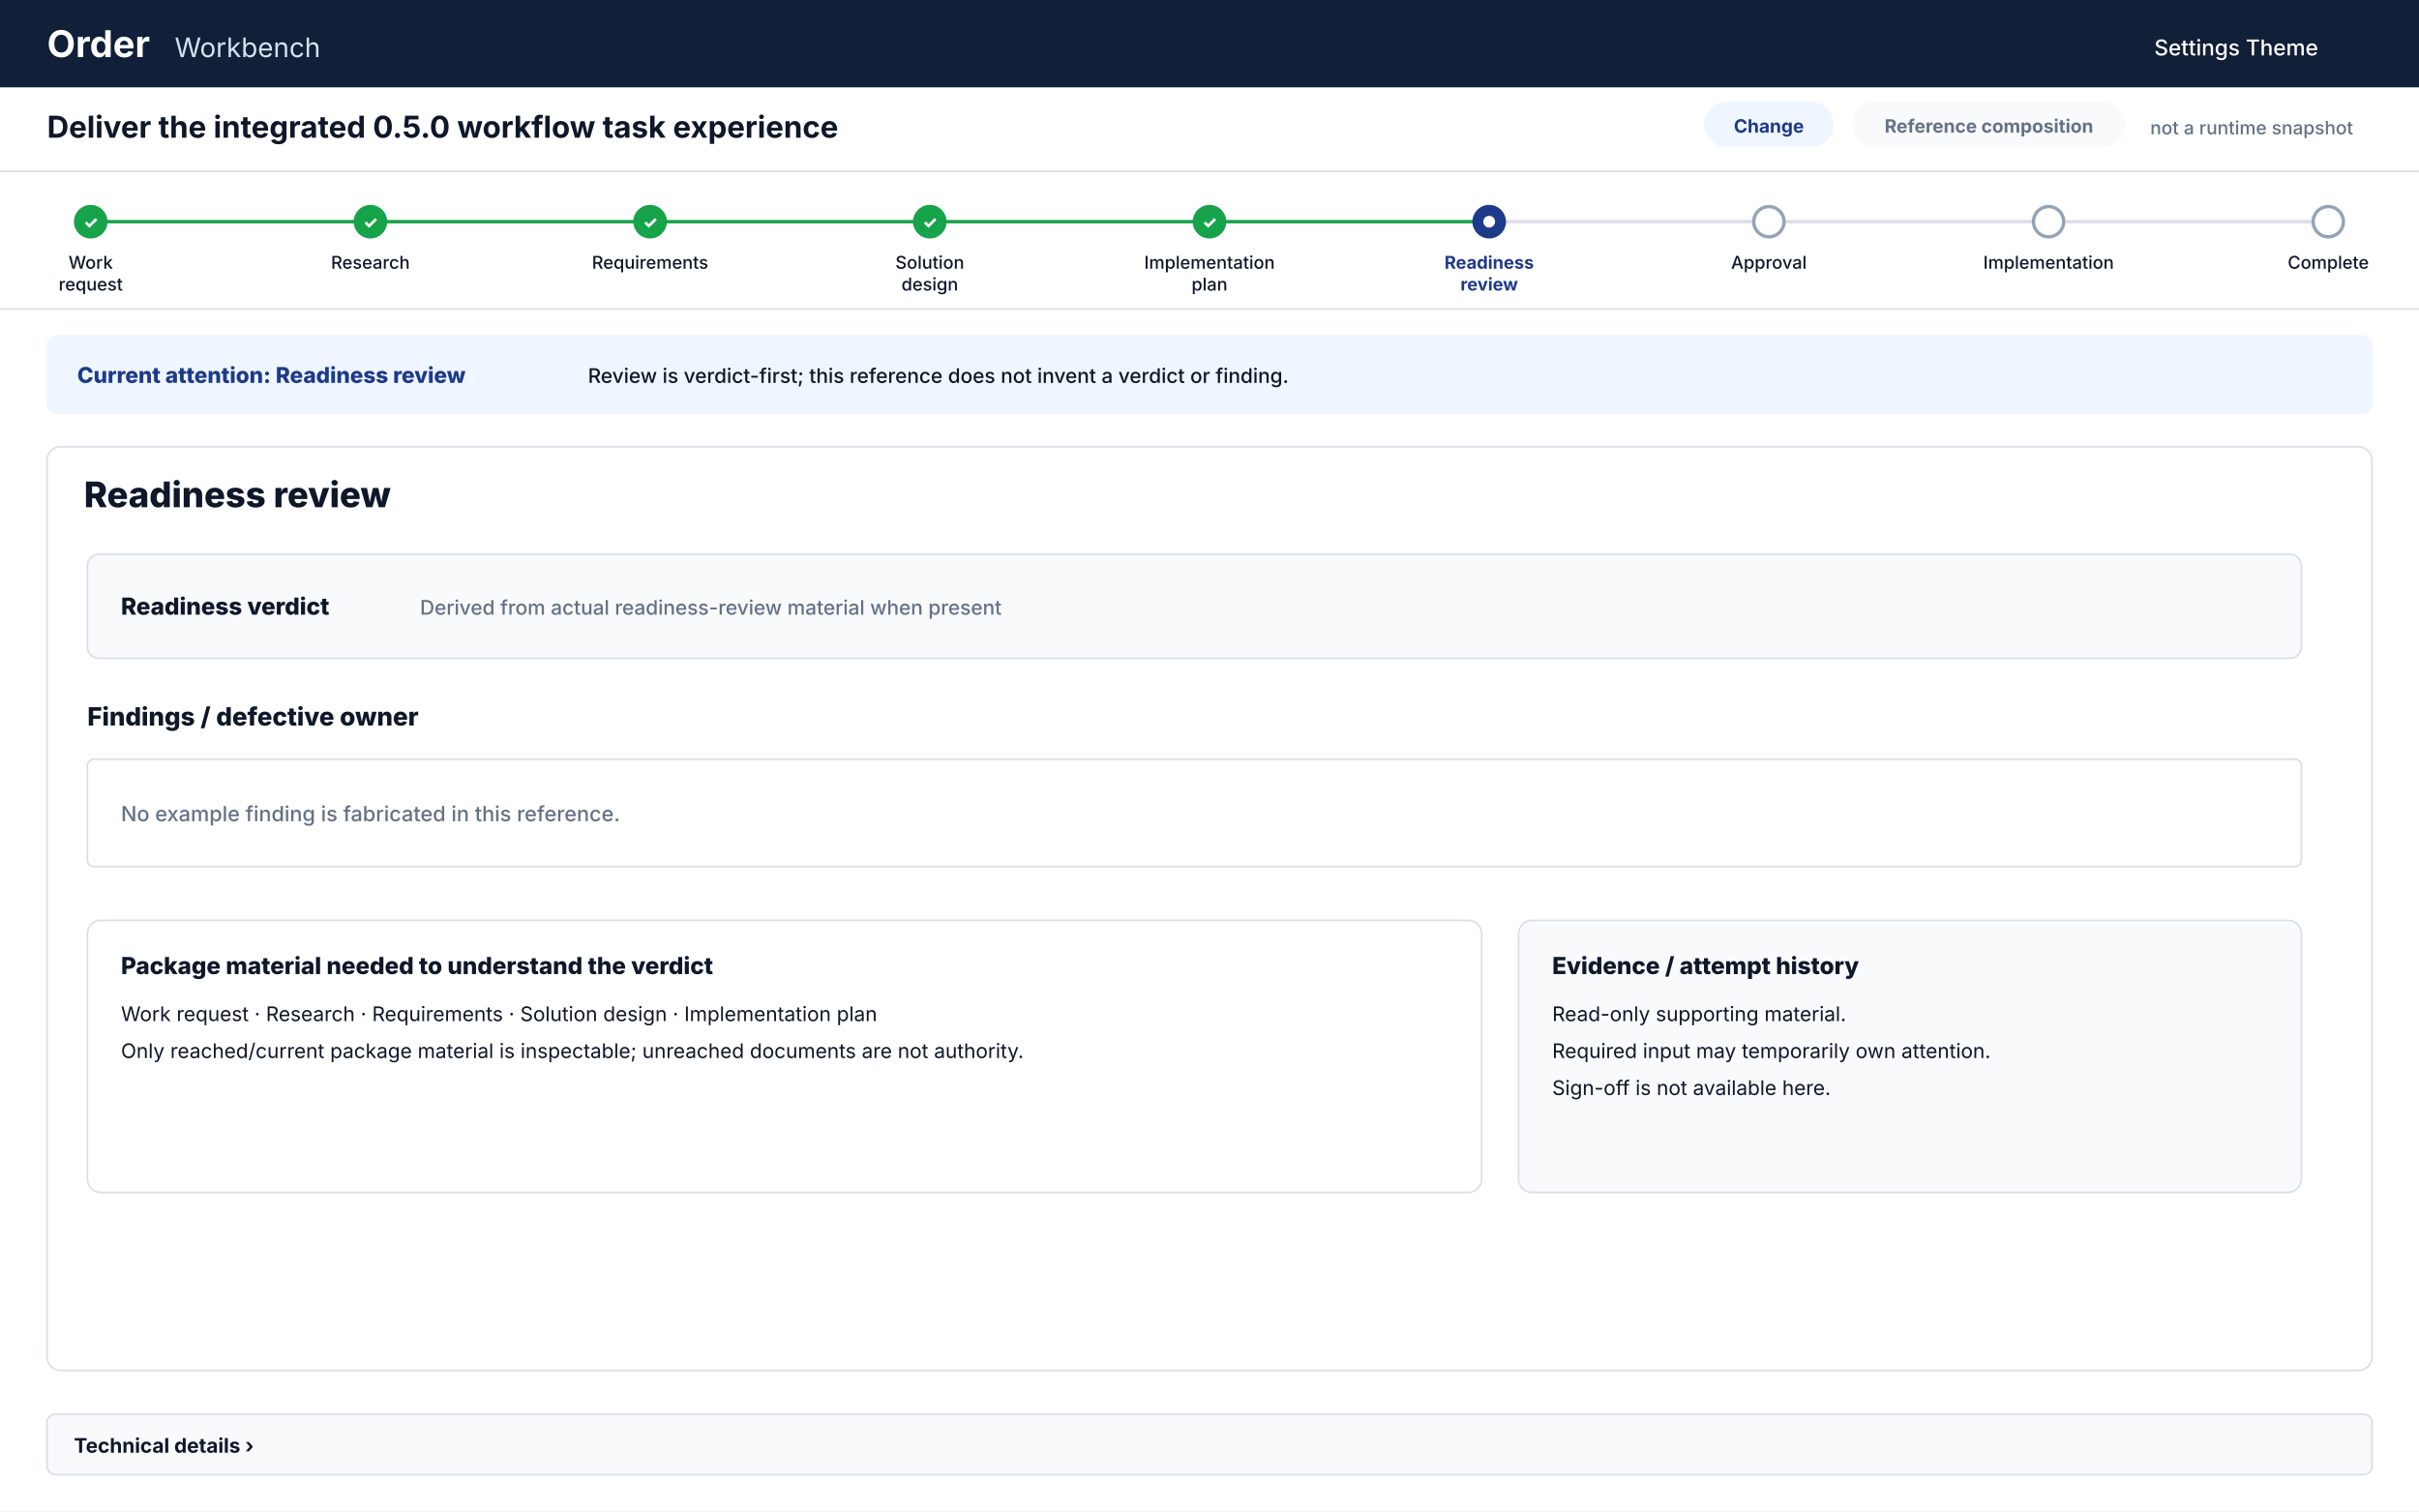
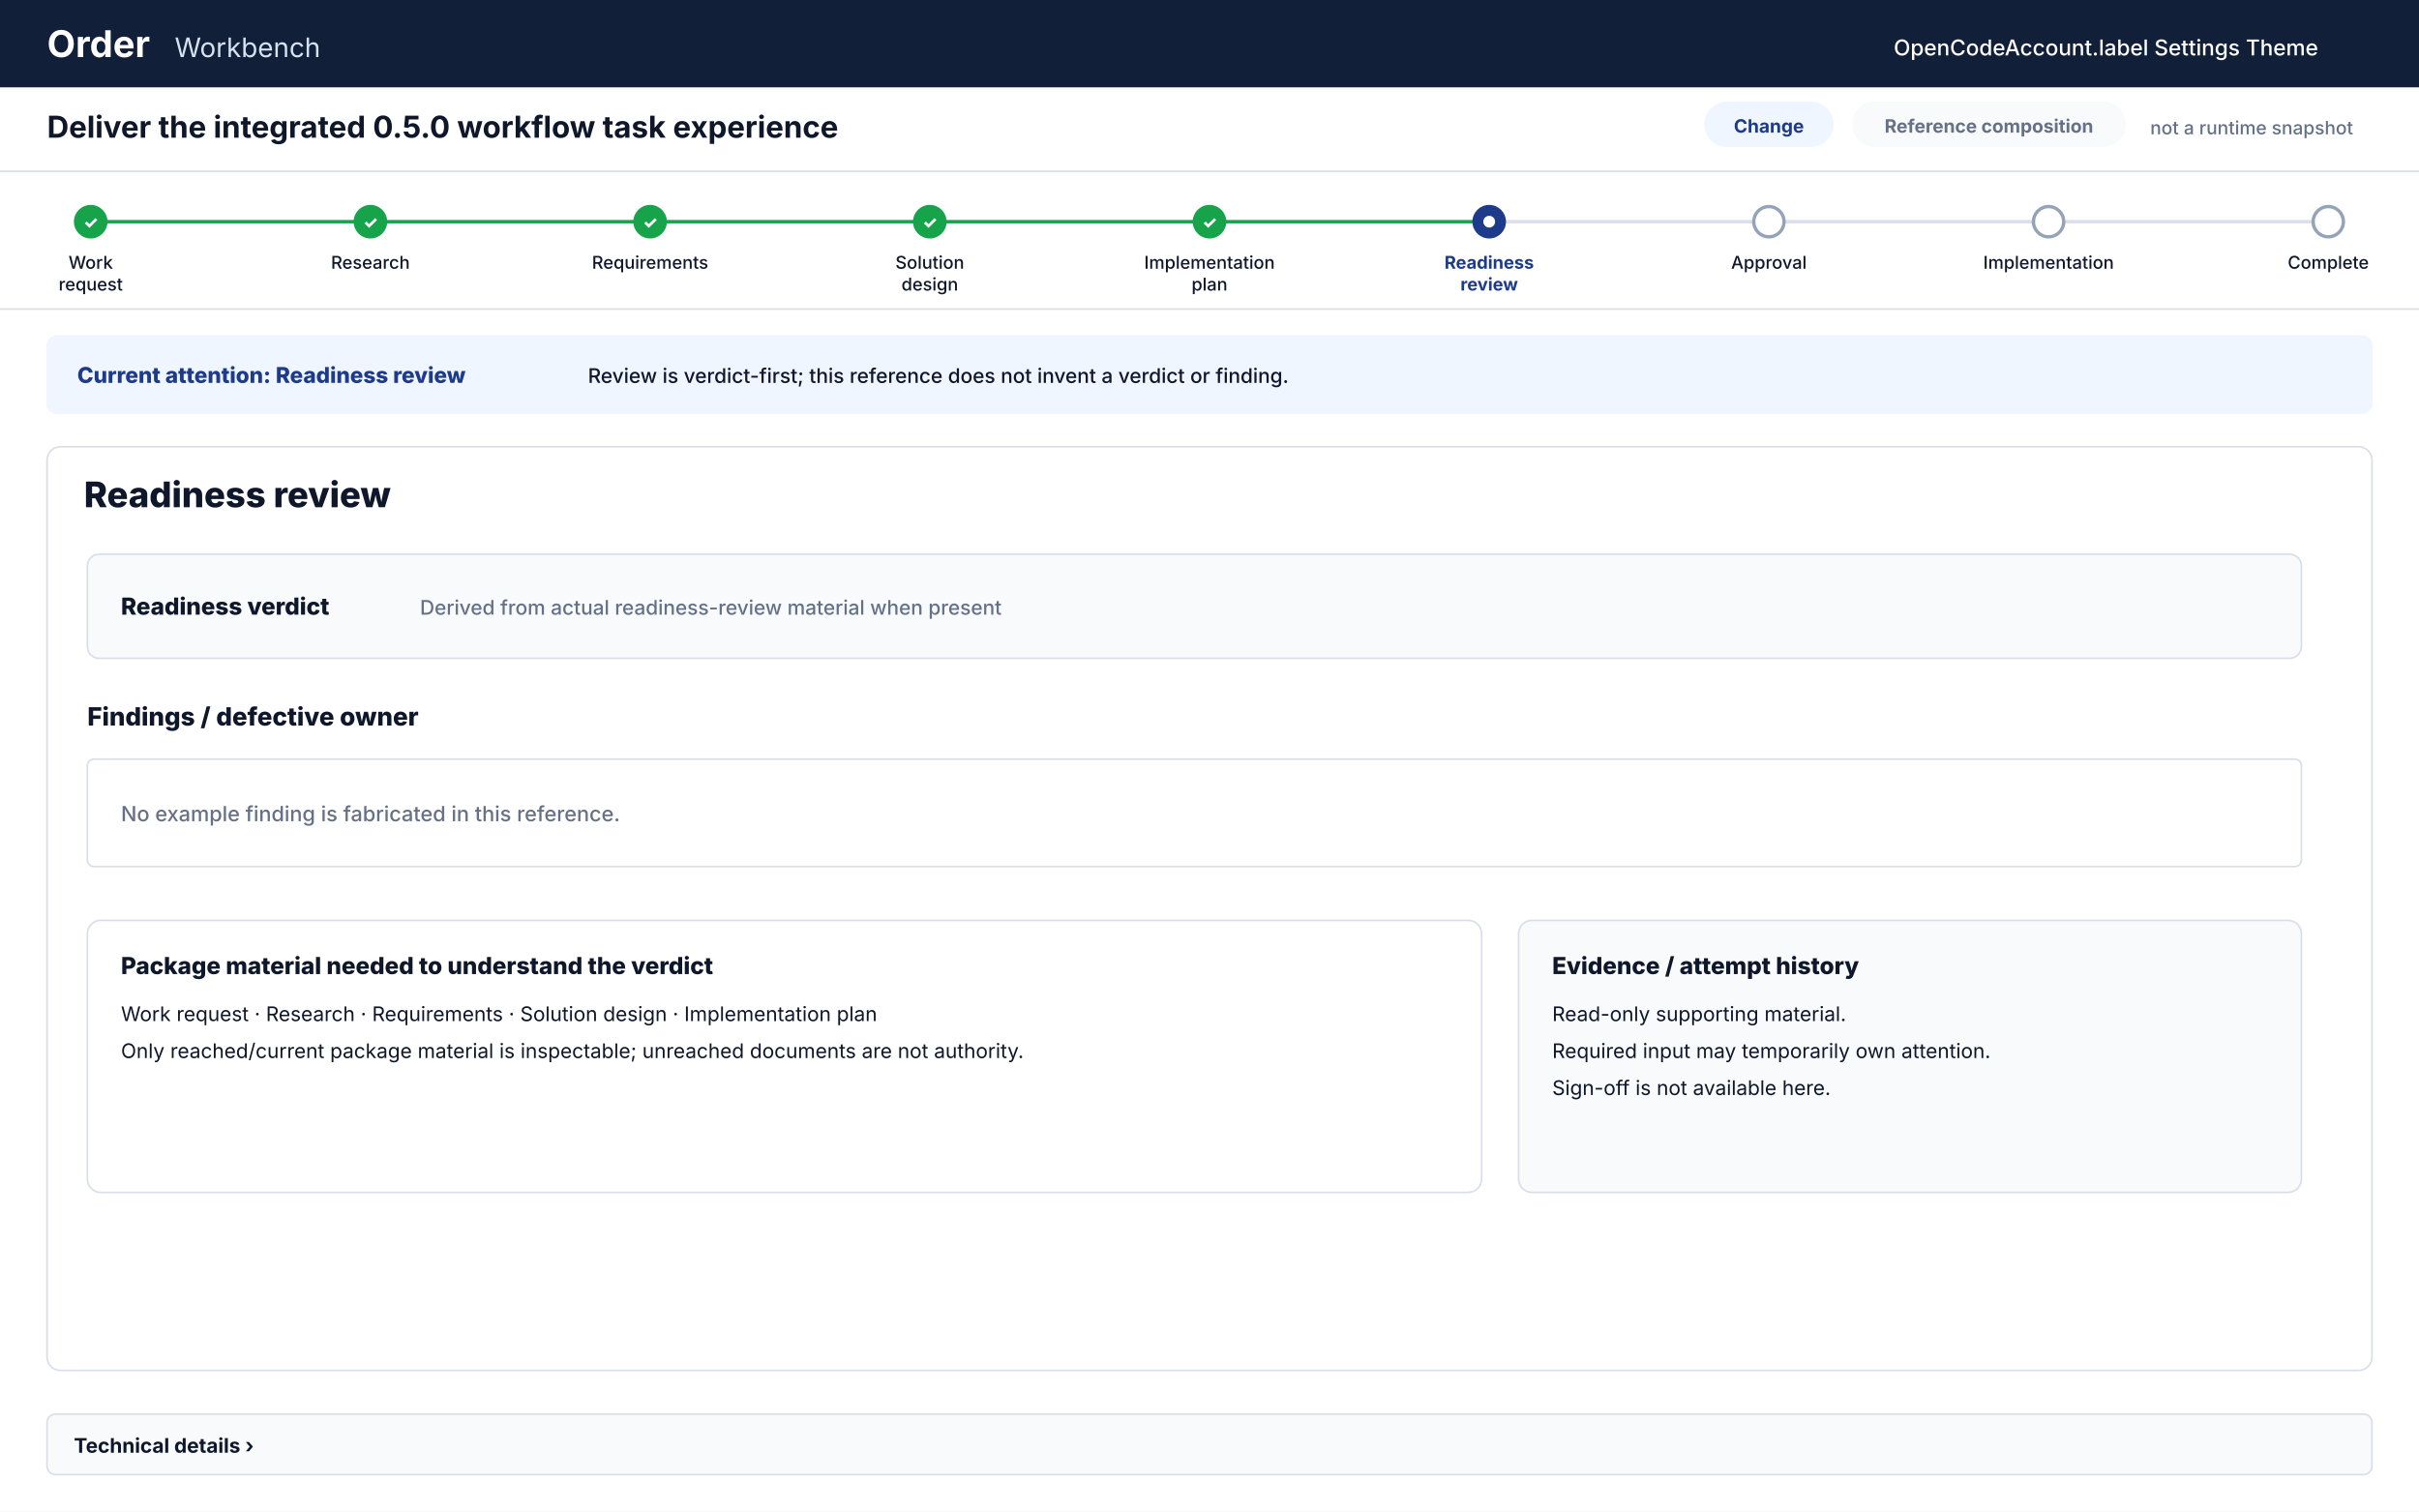
<svg xmlns="http://www.w3.org/2000/svg" width="1440" height="900" viewBox="0 0 1440 900">
  <rect width="1440" height="900" fill="#FFFFFF" />
  <rect width="1440" height="52" fill="#111F38" />
  <text x="28" y="34" font-family="ui-sans-serif,system-ui,-apple-system,Segoe UI,sans-serif" font-size="22" font-weight="700" fill="#fff" text-anchor="start">Order</text>
  <text x="104" y="34" font-family="ui-sans-serif,system-ui,-apple-system,Segoe UI,sans-serif" font-size="16" font-weight="400" fill="#D7E2F1" text-anchor="start">Workbench</text>
-   <text x="1380" y="33" font-family="ui-sans-serif,system-ui,-apple-system,Segoe UI,sans-serif" font-size="13" font-weight="500" fill="#fff" text-anchor="end">Settings   Theme</text>
+   <text x="1380" y="33" font-family="ui-sans-serif,system-ui,-apple-system,Segoe UI,sans-serif" font-size="13" font-weight="500" fill="#fff" text-anchor="end">OpenCodeAccount.label   Settings   Theme</text>
  <line x1="0" y1="102" x2="1440" y2="102" stroke="#D9DEE8" stroke-width="1" />
  <text x="28" y="82" font-family="ui-sans-serif,system-ui,-apple-system,Segoe UI,sans-serif" font-size="18" font-weight="700" fill="#0F172A" text-anchor="start">Deliver the integrated 0.5.0 workflow task experience</text>
  <rect x="1015" y="61" width="76" height="26" rx="13" fill="#EFF6FF" stroke="#EFF6FF" />
  <text x="1053" y="79" font-family="ui-sans-serif,system-ui,-apple-system,Segoe UI,sans-serif" font-size="11" font-weight="700" fill="#1E3A8A" text-anchor="middle">Change</text>
  <rect x="1103" y="61" width="162" height="26" rx="13" fill="#F8FAFC" stroke="#F8FAFC" />
  <text x="1184" y="79" font-family="ui-sans-serif,system-ui,-apple-system,Segoe UI,sans-serif" font-size="11" font-weight="700" fill="#657187" text-anchor="middle">Reference composition</text>
  <text x="1280" y="80" font-family="ui-sans-serif,system-ui,-apple-system,Segoe UI,sans-serif" font-size="11" font-weight="500" fill="#657187" text-anchor="start">not a runtime snapshot</text>
  <line x1="54" y1="132" x2="1386" y2="132" stroke="#D9DEE8" stroke-width="2" />
  <line x1="54" y1="132" x2="886.5" y2="132" stroke="#16A34A" stroke-width="2" />
  <circle cx="54" cy="132" r="9" fill="#16A34A" stroke="#16A34A" stroke-width="2" />
  <text x="54" y="136" font-family="ui-sans-serif,system-ui,-apple-system,Segoe UI,sans-serif" font-size="10" font-weight="800" fill="#fff" text-anchor="middle">✓</text>
  <text x="54" y="160" font-family="ui-sans-serif,system-ui,-apple-system,Segoe UI,sans-serif" font-size="10.5" font-weight="500" fill="#0F172A" text-anchor="middle">Work</text>
  <text x="54" y="173" font-family="ui-sans-serif,system-ui,-apple-system,Segoe UI,sans-serif" font-size="10.5" font-weight="500" fill="#0F172A" text-anchor="middle">request</text>
  <circle cx="220.5" cy="132" r="9" fill="#16A34A" stroke="#16A34A" stroke-width="2" />
  <text x="220.5" y="136" font-family="ui-sans-serif,system-ui,-apple-system,Segoe UI,sans-serif" font-size="10" font-weight="800" fill="#fff" text-anchor="middle">✓</text>
  <text x="220.5" y="160" font-family="ui-sans-serif,system-ui,-apple-system,Segoe UI,sans-serif" font-size="10.5" font-weight="500" fill="#0F172A" text-anchor="middle">Research</text>
  <circle cx="387" cy="132" r="9" fill="#16A34A" stroke="#16A34A" stroke-width="2" />
  <text x="387" y="136" font-family="ui-sans-serif,system-ui,-apple-system,Segoe UI,sans-serif" font-size="10" font-weight="800" fill="#fff" text-anchor="middle">✓</text>
  <text x="387" y="160" font-family="ui-sans-serif,system-ui,-apple-system,Segoe UI,sans-serif" font-size="10.5" font-weight="500" fill="#0F172A" text-anchor="middle">Requirements</text>
  <circle cx="553.5" cy="132" r="9" fill="#16A34A" stroke="#16A34A" stroke-width="2" />
  <text x="553.5" y="136" font-family="ui-sans-serif,system-ui,-apple-system,Segoe UI,sans-serif" font-size="10" font-weight="800" fill="#fff" text-anchor="middle">✓</text>
  <text x="553.5" y="160" font-family="ui-sans-serif,system-ui,-apple-system,Segoe UI,sans-serif" font-size="10.5" font-weight="500" fill="#0F172A" text-anchor="middle">Solution</text>
  <text x="553.5" y="173" font-family="ui-sans-serif,system-ui,-apple-system,Segoe UI,sans-serif" font-size="10.5" font-weight="500" fill="#0F172A" text-anchor="middle">design</text>
  <circle cx="720" cy="132" r="9" fill="#16A34A" stroke="#16A34A" stroke-width="2" />
  <text x="720" y="136" font-family="ui-sans-serif,system-ui,-apple-system,Segoe UI,sans-serif" font-size="10" font-weight="800" fill="#fff" text-anchor="middle">✓</text>
  <text x="720" y="160" font-family="ui-sans-serif,system-ui,-apple-system,Segoe UI,sans-serif" font-size="10.5" font-weight="500" fill="#0F172A" text-anchor="middle">Implementation</text>
  <text x="720" y="173" font-family="ui-sans-serif,system-ui,-apple-system,Segoe UI,sans-serif" font-size="10.5" font-weight="500" fill="#0F172A" text-anchor="middle">plan</text>
  <circle cx="886.5" cy="132" r="9" fill="#1E3A8A" stroke="#1E3A8A" stroke-width="2" />
  <circle cx="886.5" cy="132" r="3.5" fill="#fff" />
  <text x="886.5" y="160" font-family="ui-sans-serif,system-ui,-apple-system,Segoe UI,sans-serif" font-size="10.5" font-weight="700" fill="#1E3A8A" text-anchor="middle">Readiness</text>
  <text x="886.5" y="173" font-family="ui-sans-serif,system-ui,-apple-system,Segoe UI,sans-serif" font-size="10.5" font-weight="700" fill="#1E3A8A" text-anchor="middle">review</text>
  <circle cx="1053" cy="132" r="9" fill="#FFFFFF" stroke="#94A3B8" stroke-width="2" />
  <text x="1053" y="160" font-family="ui-sans-serif,system-ui,-apple-system,Segoe UI,sans-serif" font-size="10.5" font-weight="500" fill="#0F172A" text-anchor="middle">Approval</text>
  <circle cx="1219.5" cy="132" r="9" fill="#FFFFFF" stroke="#94A3B8" stroke-width="2" />
  <text x="1219.5" y="160" font-family="ui-sans-serif,system-ui,-apple-system,Segoe UI,sans-serif" font-size="10.5" font-weight="500" fill="#0F172A" text-anchor="middle">Implementation</text>
  <circle cx="1386" cy="132" r="9" fill="#FFFFFF" stroke="#94A3B8" stroke-width="2" />
  <text x="1386" y="160" font-family="ui-sans-serif,system-ui,-apple-system,Segoe UI,sans-serif" font-size="10.5" font-weight="500" fill="#0F172A" text-anchor="middle">Complete</text>
  <line x1="0" y1="184" x2="1440" y2="184" stroke="#D9DEE8" stroke-width="1" />
  <rect x="28" y="200" width="1384" height="46" rx="6" fill="#EFF6FF" stroke="#EFF6FF" />
  <text x="46" y="228" font-family="ui-sans-serif,system-ui,-apple-system,Segoe UI,sans-serif" font-size="13" font-weight="800" fill="#1E3A8A" text-anchor="start">Current attention: Readiness review</text>
  <text x="350" y="228" font-family="ui-sans-serif,system-ui,-apple-system,Segoe UI,sans-serif" font-size="12" font-weight="500" fill="#0F172A" text-anchor="start">Review is verdict-first; this reference does not invent a verdict or finding.</text>
  <rect x="28" y="266" width="1384" height="550" rx="8" fill="#FFFFFF" stroke="#D9DEE8" />
  <text x="50" y="302" font-family="ui-sans-serif,system-ui,-apple-system,Segoe UI,sans-serif" font-size="21" font-weight="800" fill="#0F172A" text-anchor="start">Readiness review</text>
  <rect x="52" y="330" width="1318" height="62" rx="7" fill="#F8FAFC" stroke="#D9DEE8" />
  <text x="72" y="366" font-family="ui-sans-serif,system-ui,-apple-system,Segoe UI,sans-serif" font-size="14" font-weight="800" fill="#0F172A" text-anchor="start">Readiness verdict</text>
  <text x="250" y="366" font-family="ui-sans-serif,system-ui,-apple-system,Segoe UI,sans-serif" font-size="12" font-weight="500" fill="#657187" text-anchor="start">Derived from actual readiness-review material when present</text>
  <text x="52" y="432" font-family="ui-sans-serif,system-ui,-apple-system,Segoe UI,sans-serif" font-size="15" font-weight="800" fill="#0F172A" text-anchor="start">Findings / defective owner</text>
  <rect x="52" y="452" width="1318" height="64" rx="4" fill="#FFFFFF" stroke="#D9DEE8" />
  <text x="72" y="489" font-family="ui-sans-serif,system-ui,-apple-system,Segoe UI,sans-serif" font-size="12.5" font-weight="500" fill="#657187" text-anchor="start">No example finding is fabricated in this reference.</text>
  <rect x="52" y="548" width="830" height="162" rx="8" fill="#FFFFFF" stroke="#D9DEE8" />
  <text x="72" y="580" font-family="ui-sans-serif,system-ui,-apple-system,Segoe UI,sans-serif" font-size="14" font-weight="800" fill="#0F172A" text-anchor="start">Package material needed to understand the verdict</text>
  <text x="72" y="608" font-family="ui-sans-serif,system-ui,-apple-system,Segoe UI,sans-serif" font-size="12" font-weight="400" fill="#0F172A" text-anchor="start">Work request · Research · Requirements · Solution design · Implementation plan</text>
  <text x="72" y="630" font-family="ui-sans-serif,system-ui,-apple-system,Segoe UI,sans-serif" font-size="12" font-weight="400" fill="#0F172A" text-anchor="start">Only reached/current package material is inspectable; unreached documents are not authority.</text>
  <rect x="904" y="548" width="466" height="162" rx="8" fill="#F8FAFC" stroke="#D9DEE8" />
  <text x="924" y="580" font-family="ui-sans-serif,system-ui,-apple-system,Segoe UI,sans-serif" font-size="14" font-weight="800" fill="#0F172A" text-anchor="start">Evidence / attempt history</text>
  <text x="924" y="608" font-family="ui-sans-serif,system-ui,-apple-system,Segoe UI,sans-serif" font-size="12" font-weight="400" fill="#0F172A" text-anchor="start">Read-only supporting material.</text>
  <text x="924" y="630" font-family="ui-sans-serif,system-ui,-apple-system,Segoe UI,sans-serif" font-size="12" font-weight="400" fill="#0F172A" text-anchor="start">Required input may temporarily own attention.</text>
  <text x="924" y="652" font-family="ui-sans-serif,system-ui,-apple-system,Segoe UI,sans-serif" font-size="12" font-weight="400" fill="#0F172A" text-anchor="start">Sign-off is not available here.</text>
  <rect x="28" y="842" width="1384" height="36" rx="5" fill="#F8FAFC" stroke="#D9DEE8" />
  <text x="44" y="865" font-family="ui-sans-serif,system-ui,-apple-system,Segoe UI,sans-serif" font-size="12" font-weight="700" fill="#0F172A" text-anchor="start">Technical details  ›</text>
</svg>
